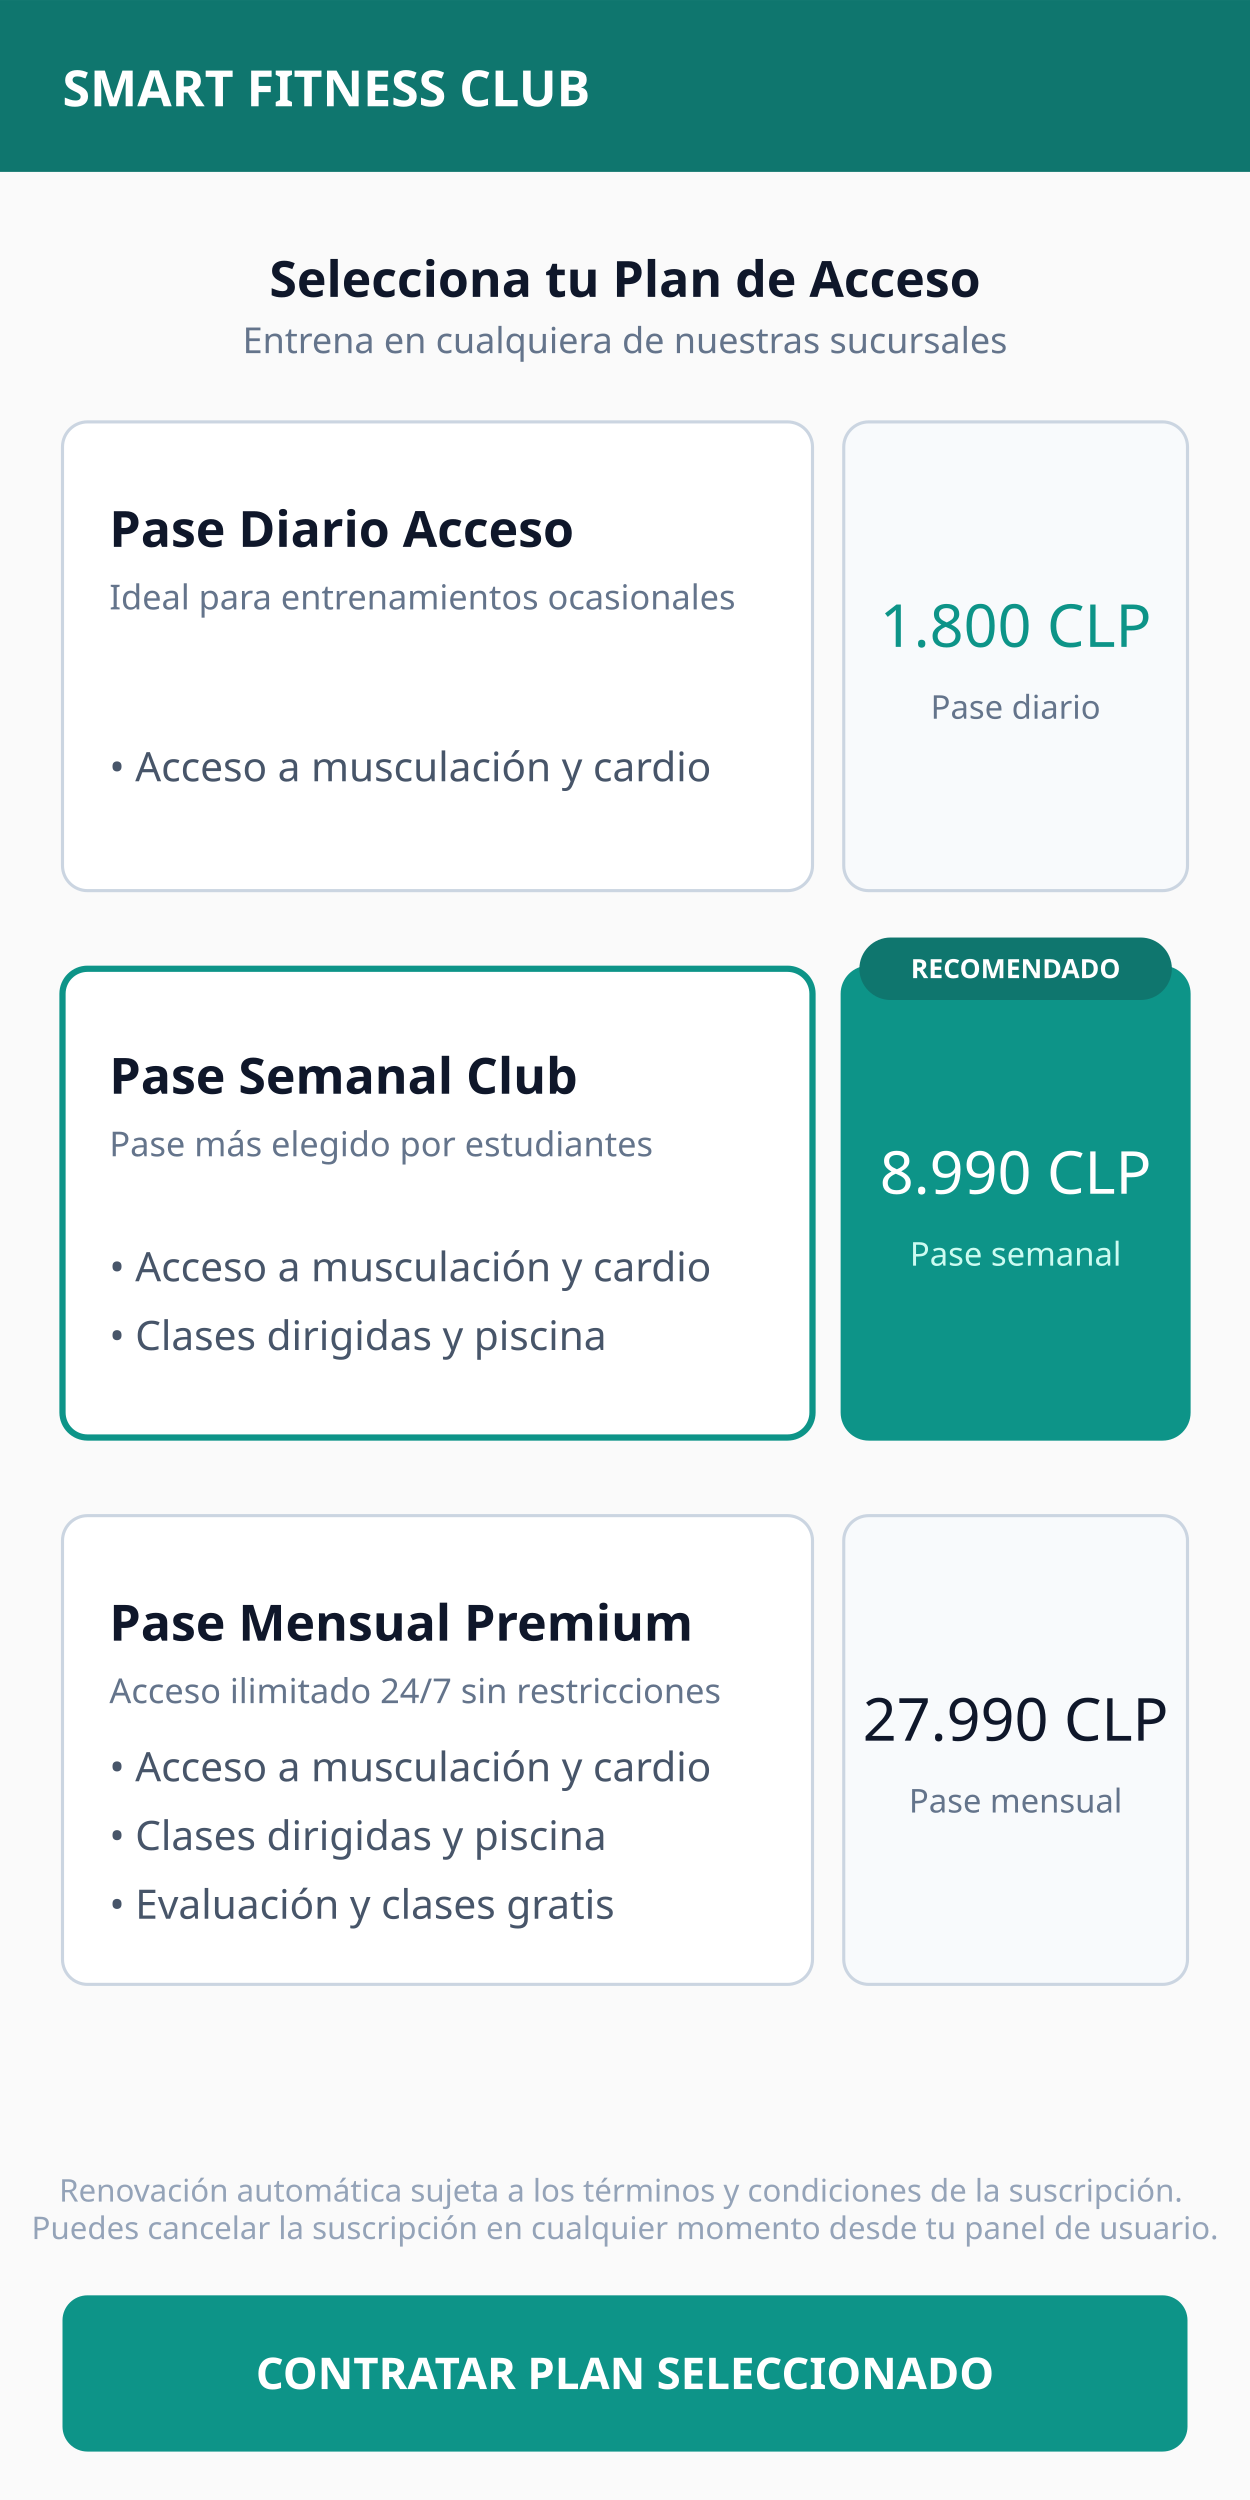
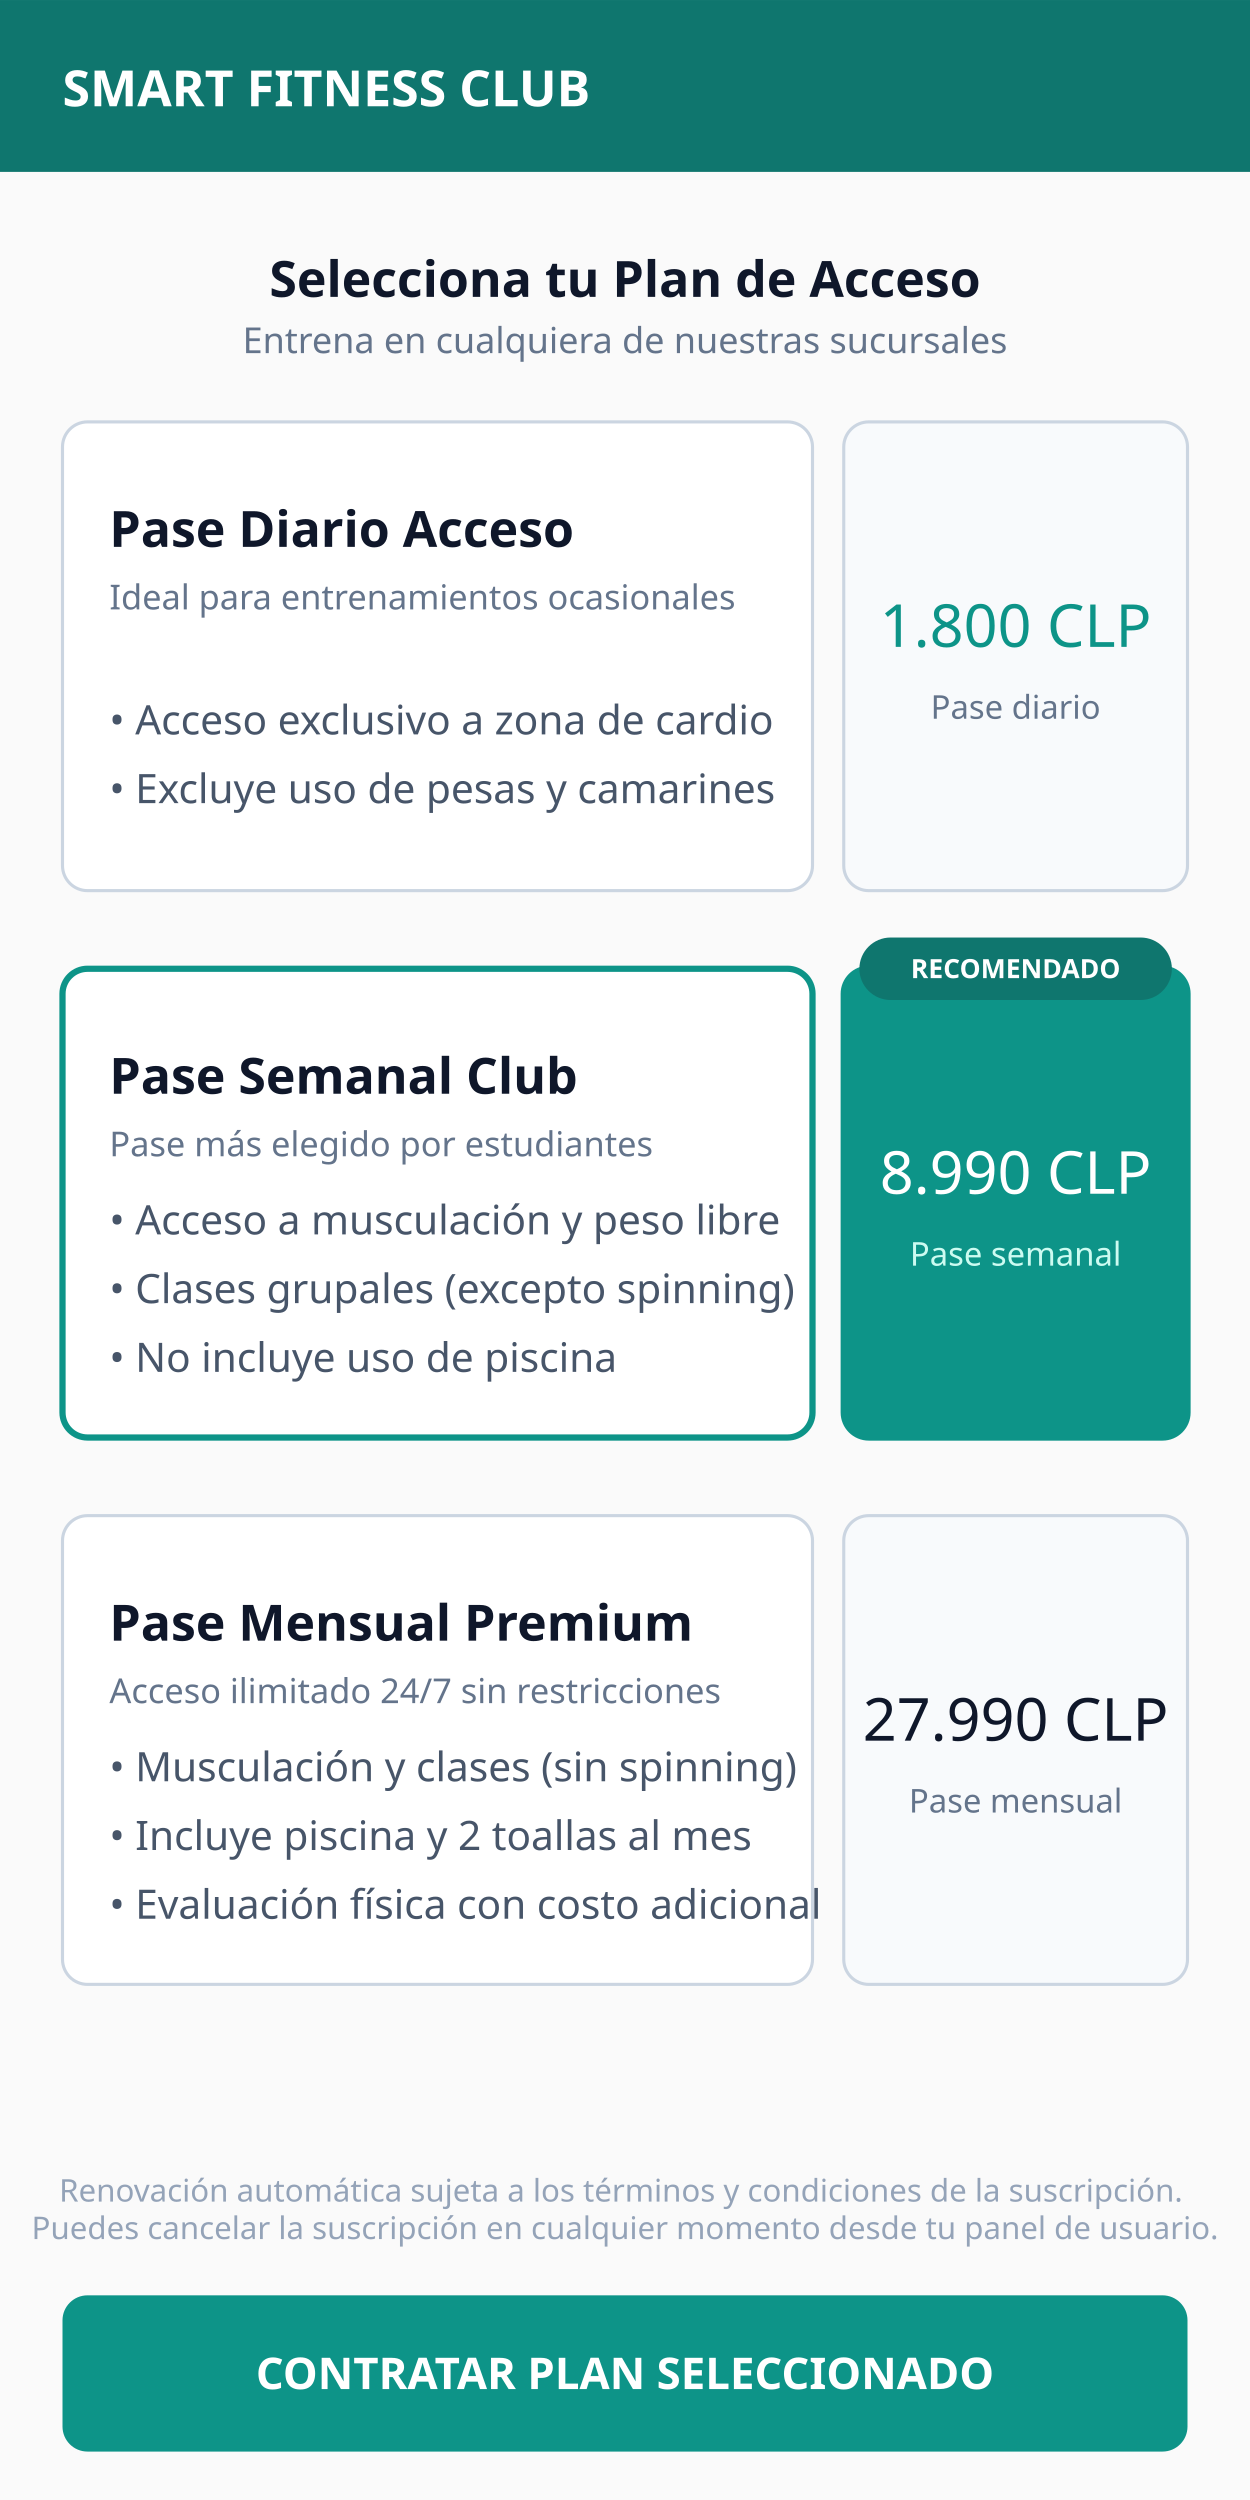
<svg xmlns="http://www.w3.org/2000/svg" viewBox="-0.555 1.62 400 800" width="400px" height="800px">
  <g transform="matrix(1, 0, 0, 1, -545.5372, 51.04437)">
    <rect id="rect-4" width="400" height="800" fill="#fafafa" x="544.982" y="-49.424" style="stroke-width: 1;" />
    <g id="header-planes" fill="#0f766e" transform="matrix(1, 0, 0, 1, 544.982, -49.41945)">
      <rect x="0" y="0" width="400" height="55" />
      <text x="20" y="34" fill="#ffffff" font-family="sans-serif" font-size="16" font-weight="bold" style="white-space: pre;">SMART FITNESS CLUB</text>
    </g>
    <g id="planes-intro" transform="matrix(1, 0, 0, 1, 564.982, 25.58055)">
      <text x="180" y="20" fill="#0f172a" font-family="sans-serif" font-size="16" font-weight="bold" text-anchor="middle" style="white-space: pre;">Selecciona tu Plan de Acceso</text>
      <text x="180" y="38" fill="#64748b" font-family="sans-serif" font-size="11.5" text-anchor="middle" style="white-space: pre;">Entrena en cualquiera de nuestras sucursales</text>
    </g>
    <g id="planes-inconsistentes" transform="matrix(1, 0, 0, 1, 564.982, 85.58055)">
      <g id="plan-basico" transform="translate(0, 0)">
        <rect x="0" y="0" width="240" height="150" rx="8" fill="#ffffff" stroke="#cbd5e1" stroke-width="1" />
        <text x="15" y="40" fill="#0f172a" font-family="sans-serif" font-size="16" font-weight="bold" style="white-space: pre;">Pase Diario Acceso</text>
        <text x="15" y="60" fill="#64748b" font-family="sans-serif" font-size="11" style="white-space: pre;">Ideal para entrenamientos ocasionales</text>
-         <text x="15" y="115" fill="#475569" font-family="sans-serif" font-size="13" style="white-space: pre;">• Acceso a musculación y cardio</text>
+         <text x="15" y="100" fill="#475569" font-family="sans-serif" font-size="13" style="white-space: pre;">• Acceso exclusivo a zona de cardio</text>
+         <text x="15" y="122" fill="#475569" font-family="sans-serif" font-size="13" style="white-space: pre;">• Excluye uso de pesas y camarines</text>
        <rect x="250" y="0" width="110" height="150" rx="8" fill="#f8fafc" stroke="#cbd5e1" stroke-width="1" />
        <text x="305" y="72" fill="#0d9488" font-family="sans-serif" font-size="19" font-weight="black" text-anchor="middle" style="white-space: pre;">1.800 CLP</text>
        <text x="305" y="95" fill="#64748b" font-family="sans-serif" font-size="10.5" text-anchor="middle" style="white-space: pre;">Pase diario</text>
      </g>
      <g id="plan-profesional" transform="translate(0, 175)">
        <rect x="0" y="0" width="240" height="150" rx="8" fill="#ffffff" stroke="#0d9488" stroke-width="2" />
        <text x="15" y="40" fill="#0f172a" font-family="sans-serif" font-size="16" font-weight="bold" style="white-space: pre;">Pase Semanal Club</text>
        <text x="15" y="60" fill="#64748b" font-family="sans-serif" font-size="11" style="white-space: pre;">Pase más elegido por estudiantes</text>
-         <text x="15" y="100" fill="#475569" font-family="sans-serif" font-size="13" style="white-space: pre;">• Acceso a musculación y cardio</text>
-         <text x="15" y="122" fill="#475569" font-family="sans-serif" font-size="13" style="white-space: pre;">• Clases dirigidas y piscina</text>
+         <text x="15" y="85" fill="#475569" font-family="sans-serif" font-size="13" style="white-space: pre;">• Acceso a musculación y peso libre</text>
+         <text x="15" y="107" fill="#475569" font-family="sans-serif" font-size="13" style="white-space: pre;">• Clases grupales (excepto spinning)</text>
+         <text x="15" y="129" fill="#475569" font-family="sans-serif" font-size="13" style="white-space: pre;">• No incluye uso de piscina</text>
        <rect x="250" y="0" width="110" height="150" rx="8" fill="#0d9488" stroke="#0d9488" stroke-width="2" />
        <text x="305" y="72" fill="#ffffff" font-family="sans-serif" font-size="19" font-weight="black" text-anchor="middle" style="white-space: pre;">8.990 CLP</text>
        <text x="305" y="95" fill="#ccfbf1" font-family="sans-serif" font-size="10.5" text-anchor="middle" style="white-space: pre;">Pase semanal</text>
        <rect x="255" y="-10" width="100" height="20" rx="10" fill="#0f766e" />
        <text x="305" y="3" fill="#ffffff" font-family="sans-serif" font-size="8.5" font-weight="bold" text-anchor="middle" style="white-space: pre;">RECOMENDADO</text>
      </g>
      <g id="plan-empresa" transform="translate(0, 350)">
        <rect x="0" y="0" width="240" height="150" rx="8" fill="#ffffff" stroke="#cbd5e1" stroke-width="1" />
        <text x="15" y="40" fill="#0f172a" font-family="sans-serif" font-size="16" font-weight="bold" style="white-space: pre;">Pase Mensual Premium</text>
        <text x="15" y="60" fill="#64748b" font-family="sans-serif" font-size="11" style="white-space: pre;">Acceso ilimitado 24/7 sin restricciones</text>
-         <text x="15" y="85" fill="#475569" font-family="sans-serif" font-size="13" style="white-space: pre;">• Acceso a musculación y cardio</text>
-         <text x="15" y="107" fill="#475569" font-family="sans-serif" font-size="13" style="white-space: pre;">• Clases dirigidas y piscina</text>
-         <text x="15" y="129" fill="#475569" font-family="sans-serif" font-size="13" style="white-space: pre;">• Evaluación y clases gratis</text>
+         <text x="15" y="85" fill="#475569" font-family="sans-serif" font-size="13" style="white-space: pre;">• Musculación y clases (sin spinning)</text>
+         <text x="15" y="107" fill="#475569" font-family="sans-serif" font-size="13" style="white-space: pre;">• Incluye piscina y 2 toallas al mes</text>
+         <text x="15" y="129" fill="#475569" font-family="sans-serif" font-size="13" style="white-space: pre;">• Evaluación física con costo adicional</text>
        <rect x="250" y="0" width="110" height="150" rx="8" fill="#f8fafc" stroke="#cbd5e1" stroke-width="1" />
        <text x="305" y="72" fill="#0f172a" font-family="sans-serif" font-size="19" font-weight="black" text-anchor="middle" style="white-space: pre;">27.990 CLP</text>
        <text x="305" y="95" fill="#64748b" font-family="sans-serif" font-size="10.5" text-anchor="middle" style="white-space: pre;">Pase mensual</text>
      </g>
    </g>
    <g id="footer-planes" transform="matrix(1, 0, 0, 1, 564.982, 640.0799)">
      <text x="180" y="15" fill="#94a3b8" font-family="sans-serif" font-size="10" text-anchor="middle" style="white-space: pre;">
        <tspan x="180" dy="0">Renovación automática sujeta a los términos y condiciones de la suscripción.</tspan>
        <tspan x="180" dy="12">Puedes cancelar la suscripción en cualquier momento desde tu panel de usuario.</tspan>
      </text>
      <rect x="0" y="45" width="360" height="50" rx="8" fill="#0d9488" />
      <text x="180" y="75" fill="#ffffff" font-family="sans-serif" font-size="14" font-weight="bold" text-anchor="middle" style="white-space: pre;">CONTRATAR PLAN SELECCIONADO</text>
    </g>
  </g>
</svg>
